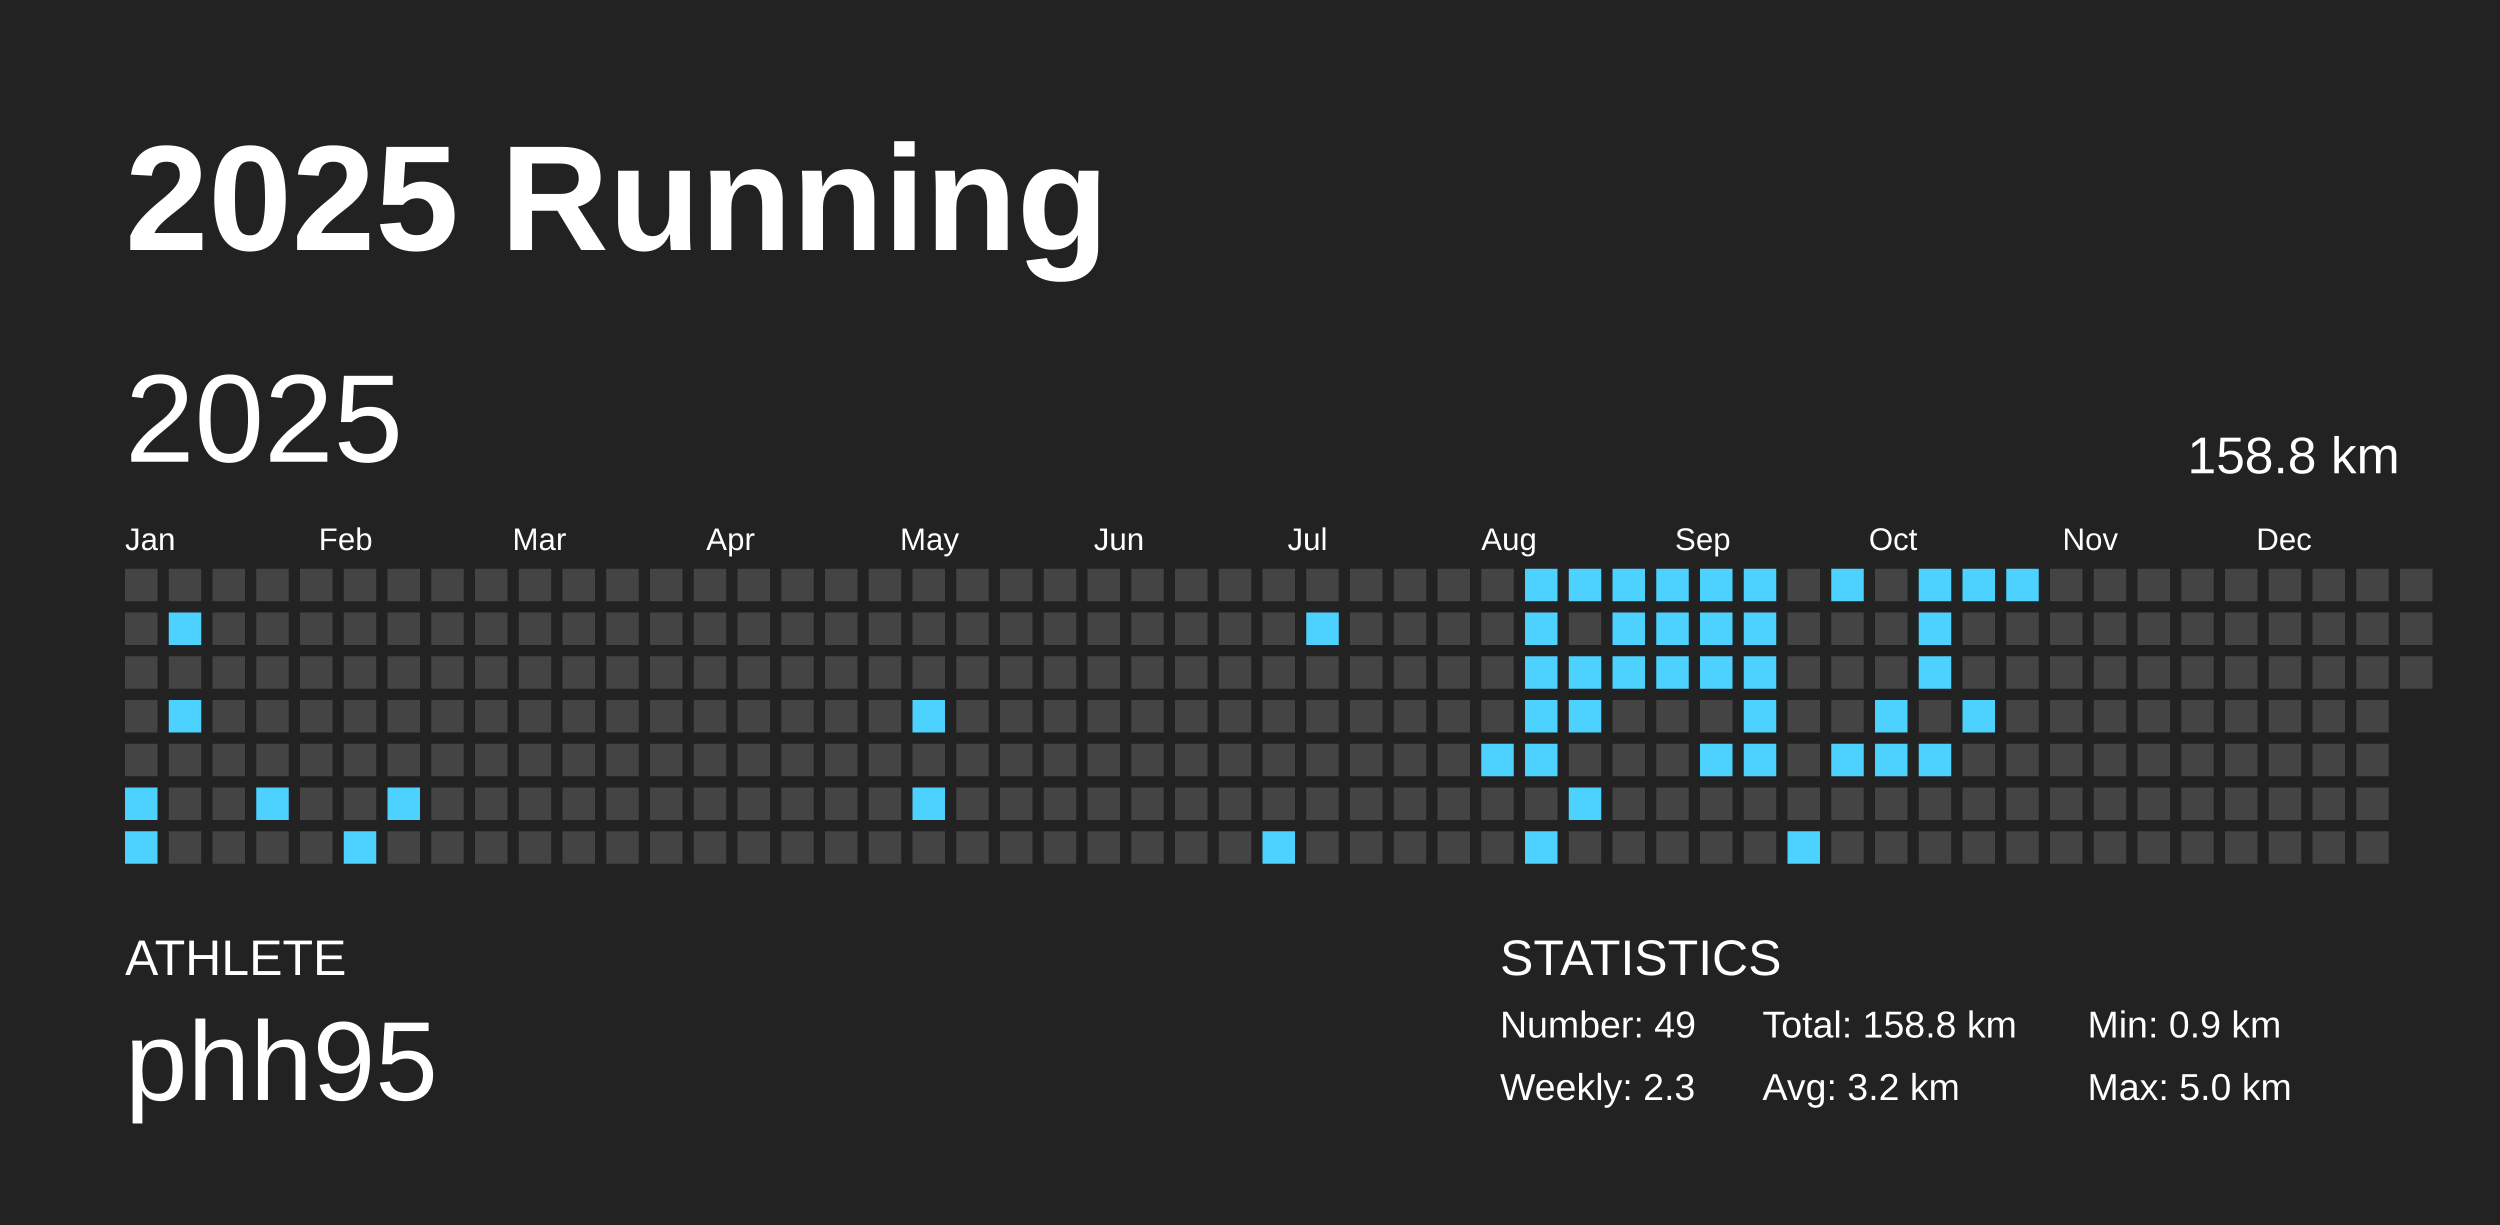
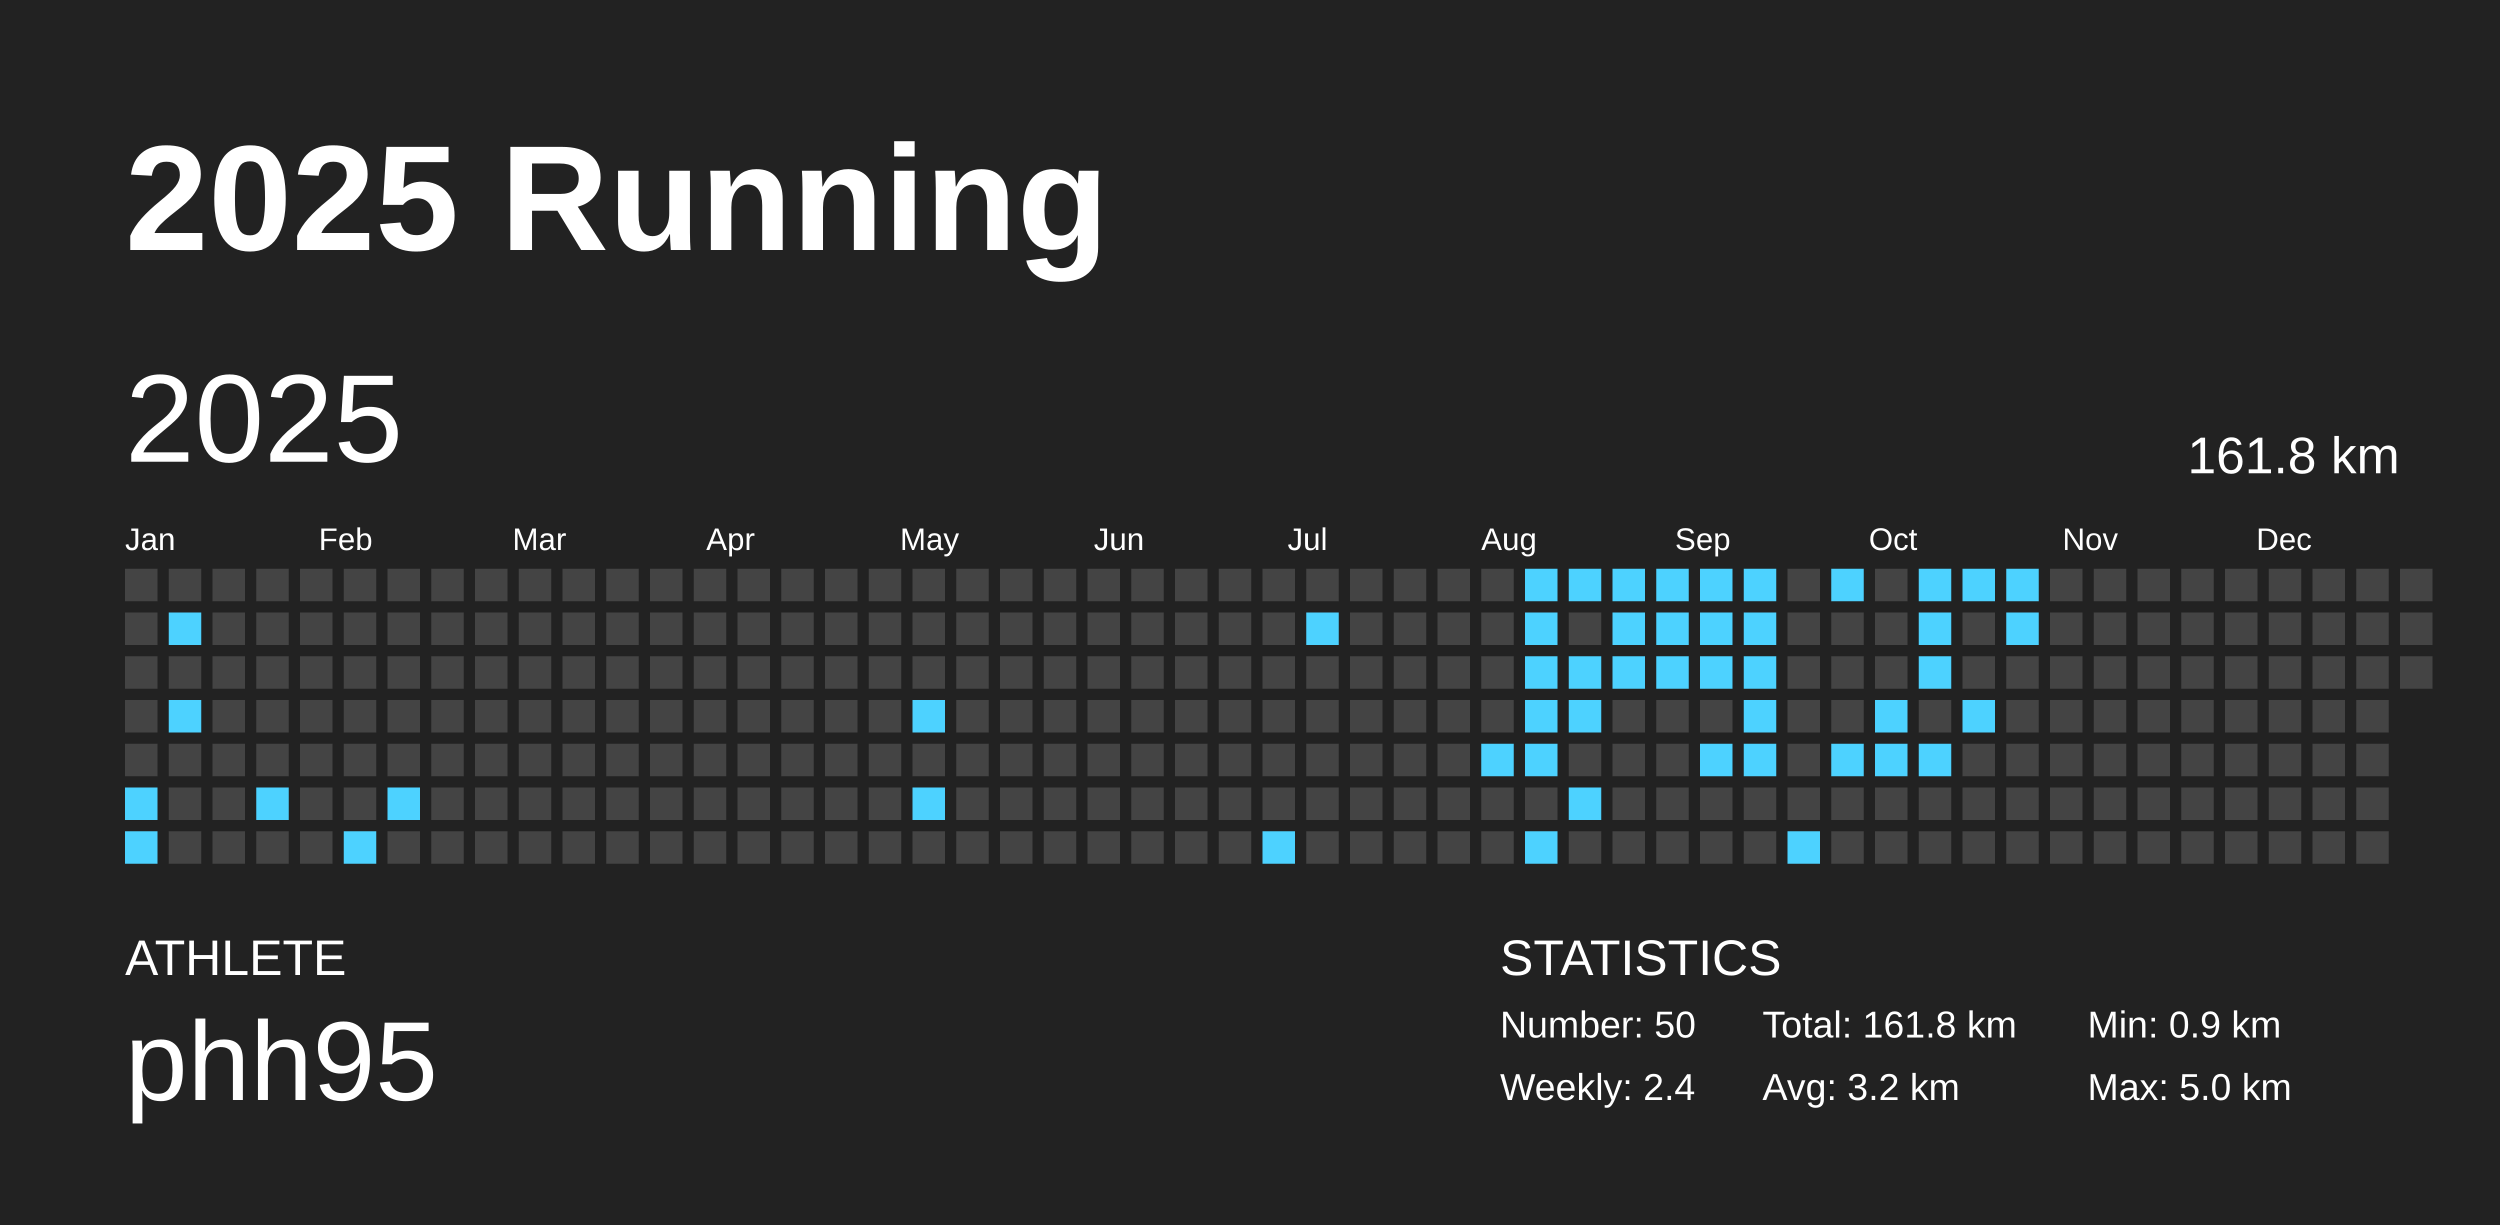
<svg xmlns="http://www.w3.org/2000/svg" baseProfile="full" height="98mm" version="1.1" viewBox="0,0,200,98" width="200mm">
  <defs />
  <rect fill="#222222" height="98" width="200" x="0" y="0" />
  <text fill="#FFFFFF" style="font-size:12px; font-family:Arial; font-weight:bold;" x="10" y="20">2025 Running</text>
  <text fill="#FFFFFF" style="font-size:4px; font-family:Arial" x="10" y="78">ATHLETE</text>
  <text fill="#FFFFFF" style="font-size:9px; font-family:Arial" x="10" y="88">phh95</text>
  <text fill="#FFFFFF" style="font-size:4px; font-family:Arial" x="120" y="78">STATISTICS</text>
-   <text fill="#FFFFFF" style="font-size:3px; font-family:Arial" x="120" y="83">Number: 49</text>
-   <text fill="#FFFFFF" style="font-size:3px; font-family:Arial" x="120" y="88">Weekly: 2.3</text>
-   <text fill="#FFFFFF" style="font-size:3px; font-family:Arial" x="141" y="83">Total: 158.8 km</text>
+   <text fill="#FFFFFF" style="font-size:3px; font-family:Arial" x="120" y="83">Number: 50</text>
+   <text fill="#FFFFFF" style="font-size:3px; font-family:Arial" x="120" y="88">Weekly: 2.4</text>
+   <text fill="#FFFFFF" style="font-size:3px; font-family:Arial" x="141" y="83">Total: 161.8 km</text>
  <text fill="#FFFFFF" style="font-size:3px; font-family:Arial" x="141" y="88">Avg: 3.2 km</text>
  <text fill="#FFFFFF" style="font-size:3px; font-family:Arial" x="167" y="83">Min: 0.9 km</text>
  <text fill="#FFFFFF" style="font-size:3px; font-family:Arial" x="167" y="88">Max: 5.0 km</text>
  <text dominant-baseline="hanging" fill="#FFFFFF" style="font-size:10.0px; font-family:Arial;" x="10" y="30">2025</text>
-   <text dominant-baseline="hanging" fill="#FFFFFF" style="font-size:4.125px; font-family:Arial;" x="175" y="35">158.8 km</text>
+   <text dominant-baseline="hanging" fill="#FFFFFF" style="font-size:4.125px; font-family:Arial;" x="175" y="35">161.8 km</text>
  <text fill="#FFFFFF" style="font-size:2.5px; font-family:Arial" x="10.0" y="44">Jan</text>
  <text fill="#FFFFFF" style="font-size:2.5px; font-family:Arial" x="25.5" y="44">Feb</text>
  <text fill="#FFFFFF" style="font-size:2.5px; font-family:Arial" x="41.0" y="44">Mar</text>
  <text fill="#FFFFFF" style="font-size:2.5px; font-family:Arial" x="56.5" y="44">Apr</text>
  <text fill="#FFFFFF" style="font-size:2.5px; font-family:Arial" x="72.0" y="44">May</text>
  <text fill="#FFFFFF" style="font-size:2.5px; font-family:Arial" x="87.5" y="44">Jun</text>
  <text fill="#FFFFFF" style="font-size:2.5px; font-family:Arial" x="103.0" y="44">Jul</text>
  <text fill="#FFFFFF" style="font-size:2.5px; font-family:Arial" x="118.5" y="44">Aug</text>
  <text fill="#FFFFFF" style="font-size:2.5px; font-family:Arial" x="134.0" y="44">Sep</text>
  <text fill="#FFFFFF" style="font-size:2.5px; font-family:Arial" x="149.5" y="44">Oct</text>
  <text fill="#FFFFFF" style="font-size:2.5px; font-family:Arial" x="165.0" y="44">Nov</text>
  <text fill="#FFFFFF" style="font-size:2.5px; font-family:Arial" x="180.5" y="44">Dec</text>
  <rect fill="#444444" height="2.6" width="2.6" x="10.0" y="45.5" />
  <rect fill="#444444" height="2.6" width="2.6" x="10.0" y="49.0" />
  <rect fill="#444444" height="2.6" width="2.6" x="10.0" y="52.5" />
  <rect fill="#444444" height="2.6" width="2.6" x="10.0" y="56.0" />
  <rect fill="#444444" height="2.6" width="2.6" x="10.0" y="59.5" />
  <rect fill="#4dd2ff" height="2.6" width="2.6" x="10.0" y="63.0" />
  <rect fill="#4dd2ff" height="2.6" width="2.6" x="10.0" y="66.5" />
  <rect fill="#444444" height="2.6" width="2.6" x="13.5" y="45.5" />
  <rect fill="#4dd2ff" height="2.6" width="2.6" x="13.5" y="49.0" />
  <rect fill="#444444" height="2.6" width="2.6" x="13.5" y="52.5" />
  <rect fill="#4dd2ff" height="2.6" width="2.6" x="13.5" y="56.0" />
  <rect fill="#444444" height="2.6" width="2.6" x="13.5" y="59.5" />
  <rect fill="#444444" height="2.6" width="2.6" x="13.5" y="63.0" />
  <rect fill="#444444" height="2.6" width="2.6" x="13.5" y="66.5" />
  <rect fill="#444444" height="2.6" width="2.6" x="17.0" y="45.5" />
  <rect fill="#444444" height="2.6" width="2.6" x="17.0" y="49.0" />
  <rect fill="#444444" height="2.6" width="2.6" x="17.0" y="52.5" />
  <rect fill="#444444" height="2.6" width="2.6" x="17.0" y="56.0" />
  <rect fill="#444444" height="2.6" width="2.6" x="17.0" y="59.5" />
  <rect fill="#444444" height="2.6" width="2.6" x="17.0" y="63.0" />
  <rect fill="#444444" height="2.6" width="2.6" x="17.0" y="66.5" />
  <rect fill="#444444" height="2.6" width="2.6" x="20.5" y="45.5" />
  <rect fill="#444444" height="2.6" width="2.6" x="20.5" y="49.0" />
  <rect fill="#444444" height="2.6" width="2.6" x="20.5" y="52.5" />
  <rect fill="#444444" height="2.6" width="2.6" x="20.5" y="56.0" />
  <rect fill="#444444" height="2.6" width="2.6" x="20.5" y="59.5" />
  <rect fill="#4dd2ff" height="2.6" width="2.6" x="20.5" y="63.0" />
  <rect fill="#444444" height="2.6" width="2.6" x="20.5" y="66.5" />
  <rect fill="#444444" height="2.6" width="2.6" x="24.0" y="45.5" />
  <rect fill="#444444" height="2.6" width="2.6" x="24.0" y="49.0" />
  <rect fill="#444444" height="2.6" width="2.6" x="24.0" y="52.5" />
  <rect fill="#444444" height="2.6" width="2.6" x="24.0" y="56.0" />
  <rect fill="#444444" height="2.6" width="2.6" x="24.0" y="59.5" />
  <rect fill="#444444" height="2.6" width="2.6" x="24.0" y="63.0" />
  <rect fill="#444444" height="2.6" width="2.6" x="24.0" y="66.5" />
  <rect fill="#444444" height="2.6" width="2.6" x="27.5" y="45.5" />
  <rect fill="#444444" height="2.6" width="2.6" x="27.5" y="49.0" />
  <rect fill="#444444" height="2.6" width="2.6" x="27.5" y="52.5" />
  <rect fill="#444444" height="2.6" width="2.6" x="27.5" y="56.0" />
  <rect fill="#444444" height="2.6" width="2.6" x="27.5" y="59.5" />
  <rect fill="#444444" height="2.6" width="2.6" x="27.5" y="63.0" />
  <rect fill="#4dd2ff" height="2.6" width="2.6" x="27.5" y="66.5" />
  <rect fill="#444444" height="2.6" width="2.6" x="31.0" y="45.5" />
  <rect fill="#444444" height="2.6" width="2.6" x="31.0" y="49.0" />
  <rect fill="#444444" height="2.6" width="2.6" x="31.0" y="52.5" />
  <rect fill="#444444" height="2.6" width="2.6" x="31.0" y="56.0" />
  <rect fill="#444444" height="2.6" width="2.6" x="31.0" y="59.5" />
  <rect fill="#4dd2ff" height="2.6" width="2.6" x="31.0" y="63.0" />
  <rect fill="#444444" height="2.6" width="2.6" x="31.0" y="66.5" />
  <rect fill="#444444" height="2.6" width="2.6" x="34.5" y="45.5" />
  <rect fill="#444444" height="2.6" width="2.6" x="34.5" y="49.0" />
  <rect fill="#444444" height="2.6" width="2.6" x="34.5" y="52.5" />
  <rect fill="#444444" height="2.6" width="2.6" x="34.5" y="56.0" />
  <rect fill="#444444" height="2.6" width="2.6" x="34.5" y="59.5" />
  <rect fill="#444444" height="2.6" width="2.6" x="34.5" y="63.0" />
  <rect fill="#444444" height="2.6" width="2.6" x="34.5" y="66.5" />
  <rect fill="#444444" height="2.6" width="2.6" x="38.0" y="45.5" />
  <rect fill="#444444" height="2.6" width="2.6" x="38.0" y="49.0" />
  <rect fill="#444444" height="2.6" width="2.6" x="38.0" y="52.5" />
  <rect fill="#444444" height="2.6" width="2.6" x="38.0" y="56.0" />
  <rect fill="#444444" height="2.6" width="2.6" x="38.0" y="59.5" />
  <rect fill="#444444" height="2.6" width="2.6" x="38.0" y="63.0" />
  <rect fill="#444444" height="2.6" width="2.6" x="38.0" y="66.5" />
  <rect fill="#444444" height="2.6" width="2.6" x="41.5" y="45.5" />
  <rect fill="#444444" height="2.6" width="2.6" x="41.5" y="49.0" />
  <rect fill="#444444" height="2.6" width="2.6" x="41.5" y="52.5" />
  <rect fill="#444444" height="2.6" width="2.6" x="41.5" y="56.0" />
  <rect fill="#444444" height="2.6" width="2.6" x="41.5" y="59.5" />
  <rect fill="#444444" height="2.6" width="2.6" x="41.5" y="63.0" />
  <rect fill="#444444" height="2.6" width="2.6" x="41.5" y="66.5" />
  <rect fill="#444444" height="2.6" width="2.6" x="45.0" y="45.5" />
  <rect fill="#444444" height="2.6" width="2.6" x="45.0" y="49.0" />
  <rect fill="#444444" height="2.6" width="2.6" x="45.0" y="52.5" />
  <rect fill="#444444" height="2.6" width="2.6" x="45.0" y="56.0" />
  <rect fill="#444444" height="2.6" width="2.6" x="45.0" y="59.5" />
  <rect fill="#444444" height="2.6" width="2.6" x="45.0" y="63.0" />
  <rect fill="#444444" height="2.6" width="2.6" x="45.0" y="66.5" />
  <rect fill="#444444" height="2.6" width="2.6" x="48.5" y="45.5" />
  <rect fill="#444444" height="2.6" width="2.6" x="48.5" y="49.0" />
  <rect fill="#444444" height="2.6" width="2.6" x="48.5" y="52.5" />
  <rect fill="#444444" height="2.6" width="2.6" x="48.5" y="56.0" />
  <rect fill="#444444" height="2.6" width="2.6" x="48.5" y="59.5" />
  <rect fill="#444444" height="2.6" width="2.6" x="48.5" y="63.0" />
  <rect fill="#444444" height="2.6" width="2.6" x="48.5" y="66.5" />
  <rect fill="#444444" height="2.6" width="2.6" x="52.0" y="45.5" />
  <rect fill="#444444" height="2.6" width="2.6" x="52.0" y="49.0" />
  <rect fill="#444444" height="2.6" width="2.6" x="52.0" y="52.5" />
  <rect fill="#444444" height="2.6" width="2.6" x="52.0" y="56.0" />
  <rect fill="#444444" height="2.6" width="2.6" x="52.0" y="59.5" />
  <rect fill="#444444" height="2.6" width="2.6" x="52.0" y="63.0" />
  <rect fill="#444444" height="2.6" width="2.6" x="52.0" y="66.5" />
  <rect fill="#444444" height="2.6" width="2.6" x="55.5" y="45.5" />
  <rect fill="#444444" height="2.6" width="2.6" x="55.5" y="49.0" />
  <rect fill="#444444" height="2.6" width="2.6" x="55.5" y="52.5" />
  <rect fill="#444444" height="2.6" width="2.6" x="55.5" y="56.0" />
  <rect fill="#444444" height="2.6" width="2.6" x="55.5" y="59.5" />
  <rect fill="#444444" height="2.6" width="2.6" x="55.5" y="63.0" />
  <rect fill="#444444" height="2.6" width="2.6" x="55.5" y="66.5" />
  <rect fill="#444444" height="2.6" width="2.6" x="59.0" y="45.5" />
  <rect fill="#444444" height="2.6" width="2.6" x="59.0" y="49.0" />
  <rect fill="#444444" height="2.6" width="2.6" x="59.0" y="52.5" />
  <rect fill="#444444" height="2.6" width="2.6" x="59.0" y="56.0" />
  <rect fill="#444444" height="2.6" width="2.6" x="59.0" y="59.5" />
  <rect fill="#444444" height="2.6" width="2.6" x="59.0" y="63.0" />
  <rect fill="#444444" height="2.6" width="2.6" x="59.0" y="66.5" />
  <rect fill="#444444" height="2.6" width="2.6" x="62.5" y="45.5" />
  <rect fill="#444444" height="2.6" width="2.6" x="62.5" y="49.0" />
  <rect fill="#444444" height="2.6" width="2.6" x="62.5" y="52.5" />
  <rect fill="#444444" height="2.6" width="2.6" x="62.5" y="56.0" />
  <rect fill="#444444" height="2.6" width="2.6" x="62.5" y="59.5" />
  <rect fill="#444444" height="2.6" width="2.6" x="62.5" y="63.0" />
  <rect fill="#444444" height="2.6" width="2.6" x="62.5" y="66.5" />
  <rect fill="#444444" height="2.6" width="2.6" x="66.0" y="45.5" />
  <rect fill="#444444" height="2.6" width="2.6" x="66.0" y="49.0" />
  <rect fill="#444444" height="2.6" width="2.6" x="66.0" y="52.5" />
  <rect fill="#444444" height="2.6" width="2.6" x="66.0" y="56.0" />
  <rect fill="#444444" height="2.6" width="2.6" x="66.0" y="59.5" />
  <rect fill="#444444" height="2.6" width="2.6" x="66.0" y="63.0" />
  <rect fill="#444444" height="2.6" width="2.6" x="66.0" y="66.5" />
  <rect fill="#444444" height="2.6" width="2.6" x="69.5" y="45.5" />
  <rect fill="#444444" height="2.6" width="2.6" x="69.5" y="49.0" />
  <rect fill="#444444" height="2.6" width="2.6" x="69.5" y="52.5" />
  <rect fill="#444444" height="2.6" width="2.6" x="69.5" y="56.0" />
  <rect fill="#444444" height="2.6" width="2.6" x="69.5" y="59.5" />
  <rect fill="#444444" height="2.6" width="2.6" x="69.5" y="63.0" />
  <rect fill="#444444" height="2.6" width="2.6" x="69.5" y="66.5" />
  <rect fill="#444444" height="2.6" width="2.6" x="73.0" y="45.5" />
  <rect fill="#444444" height="2.6" width="2.6" x="73.0" y="49.0" />
  <rect fill="#444444" height="2.6" width="2.6" x="73.0" y="52.5" />
  <rect fill="#4dd2ff" height="2.6" width="2.6" x="73.0" y="56.0" />
  <rect fill="#444444" height="2.6" width="2.6" x="73.0" y="59.5" />
  <rect fill="#4dd2ff" height="2.6" width="2.6" x="73.0" y="63.0" />
  <rect fill="#444444" height="2.6" width="2.6" x="73.0" y="66.5" />
  <rect fill="#444444" height="2.6" width="2.6" x="76.5" y="45.5" />
  <rect fill="#444444" height="2.6" width="2.6" x="76.5" y="49.0" />
  <rect fill="#444444" height="2.6" width="2.6" x="76.5" y="52.5" />
  <rect fill="#444444" height="2.6" width="2.6" x="76.5" y="56.0" />
  <rect fill="#444444" height="2.6" width="2.6" x="76.5" y="59.5" />
  <rect fill="#444444" height="2.6" width="2.6" x="76.5" y="63.0" />
  <rect fill="#444444" height="2.6" width="2.6" x="76.5" y="66.5" />
  <rect fill="#444444" height="2.6" width="2.6" x="80.0" y="45.5" />
  <rect fill="#444444" height="2.6" width="2.6" x="80.0" y="49.0" />
  <rect fill="#444444" height="2.6" width="2.6" x="80.0" y="52.5" />
  <rect fill="#444444" height="2.6" width="2.6" x="80.0" y="56.0" />
  <rect fill="#444444" height="2.6" width="2.6" x="80.0" y="59.5" />
  <rect fill="#444444" height="2.6" width="2.6" x="80.0" y="63.0" />
  <rect fill="#444444" height="2.6" width="2.6" x="80.0" y="66.5" />
  <rect fill="#444444" height="2.6" width="2.6" x="83.5" y="45.5" />
  <rect fill="#444444" height="2.6" width="2.6" x="83.5" y="49.0" />
  <rect fill="#444444" height="2.6" width="2.6" x="83.5" y="52.5" />
  <rect fill="#444444" height="2.6" width="2.6" x="83.5" y="56.0" />
  <rect fill="#444444" height="2.6" width="2.6" x="83.5" y="59.5" />
  <rect fill="#444444" height="2.6" width="2.6" x="83.5" y="63.0" />
  <rect fill="#444444" height="2.6" width="2.6" x="83.5" y="66.5" />
  <rect fill="#444444" height="2.6" width="2.6" x="87.0" y="45.5" />
  <rect fill="#444444" height="2.6" width="2.6" x="87.0" y="49.0" />
  <rect fill="#444444" height="2.6" width="2.6" x="87.0" y="52.5" />
  <rect fill="#444444" height="2.6" width="2.6" x="87.0" y="56.0" />
  <rect fill="#444444" height="2.6" width="2.6" x="87.0" y="59.5" />
  <rect fill="#444444" height="2.6" width="2.6" x="87.0" y="63.0" />
  <rect fill="#444444" height="2.6" width="2.6" x="87.0" y="66.5" />
  <rect fill="#444444" height="2.6" width="2.6" x="90.5" y="45.5" />
  <rect fill="#444444" height="2.6" width="2.6" x="90.5" y="49.0" />
  <rect fill="#444444" height="2.6" width="2.6" x="90.5" y="52.5" />
  <rect fill="#444444" height="2.6" width="2.6" x="90.5" y="56.0" />
  <rect fill="#444444" height="2.6" width="2.6" x="90.5" y="59.5" />
  <rect fill="#444444" height="2.6" width="2.6" x="90.5" y="63.0" />
  <rect fill="#444444" height="2.6" width="2.6" x="90.5" y="66.5" />
  <rect fill="#444444" height="2.6" width="2.6" x="94.0" y="45.5" />
  <rect fill="#444444" height="2.6" width="2.6" x="94.0" y="49.0" />
  <rect fill="#444444" height="2.6" width="2.6" x="94.0" y="52.5" />
  <rect fill="#444444" height="2.6" width="2.6" x="94.0" y="56.0" />
  <rect fill="#444444" height="2.6" width="2.6" x="94.0" y="59.5" />
  <rect fill="#444444" height="2.6" width="2.6" x="94.0" y="63.0" />
  <rect fill="#444444" height="2.6" width="2.6" x="94.0" y="66.5" />
  <rect fill="#444444" height="2.6" width="2.6" x="97.5" y="45.5" />
  <rect fill="#444444" height="2.6" width="2.6" x="97.5" y="49.0" />
  <rect fill="#444444" height="2.6" width="2.6" x="97.5" y="52.5" />
  <rect fill="#444444" height="2.6" width="2.6" x="97.5" y="56.0" />
  <rect fill="#444444" height="2.6" width="2.6" x="97.5" y="59.5" />
  <rect fill="#444444" height="2.6" width="2.6" x="97.5" y="63.0" />
  <rect fill="#444444" height="2.6" width="2.6" x="97.5" y="66.5" />
  <rect fill="#444444" height="2.6" width="2.6" x="101.0" y="45.5" />
  <rect fill="#444444" height="2.6" width="2.6" x="101.0" y="49.0" />
  <rect fill="#444444" height="2.6" width="2.6" x="101.0" y="52.5" />
  <rect fill="#444444" height="2.6" width="2.6" x="101.0" y="56.0" />
  <rect fill="#444444" height="2.6" width="2.6" x="101.0" y="59.5" />
  <rect fill="#444444" height="2.6" width="2.6" x="101.0" y="63.0" />
  <rect fill="#4dd2ff" height="2.6" width="2.6" x="101.0" y="66.5" />
  <rect fill="#444444" height="2.6" width="2.6" x="104.5" y="45.5" />
  <rect fill="#4dd2ff" height="2.6" width="2.6" x="104.5" y="49.0" />
  <rect fill="#444444" height="2.6" width="2.6" x="104.5" y="52.5" />
  <rect fill="#444444" height="2.6" width="2.6" x="104.5" y="56.0" />
  <rect fill="#444444" height="2.6" width="2.6" x="104.5" y="59.5" />
  <rect fill="#444444" height="2.6" width="2.6" x="104.5" y="63.0" />
  <rect fill="#444444" height="2.6" width="2.6" x="104.5" y="66.5" />
  <rect fill="#444444" height="2.6" width="2.6" x="108.0" y="45.5" />
  <rect fill="#444444" height="2.6" width="2.6" x="108.0" y="49.0" />
  <rect fill="#444444" height="2.6" width="2.6" x="108.0" y="52.5" />
  <rect fill="#444444" height="2.6" width="2.6" x="108.0" y="56.0" />
  <rect fill="#444444" height="2.6" width="2.6" x="108.0" y="59.5" />
  <rect fill="#444444" height="2.6" width="2.6" x="108.0" y="63.0" />
  <rect fill="#444444" height="2.6" width="2.6" x="108.0" y="66.5" />
  <rect fill="#444444" height="2.6" width="2.6" x="111.5" y="45.5" />
  <rect fill="#444444" height="2.6" width="2.6" x="111.5" y="49.0" />
  <rect fill="#444444" height="2.6" width="2.6" x="111.5" y="52.5" />
  <rect fill="#444444" height="2.6" width="2.6" x="111.5" y="56.0" />
  <rect fill="#444444" height="2.6" width="2.6" x="111.5" y="59.5" />
  <rect fill="#444444" height="2.6" width="2.6" x="111.5" y="63.0" />
  <rect fill="#444444" height="2.6" width="2.6" x="111.5" y="66.5" />
  <rect fill="#444444" height="2.6" width="2.6" x="115.0" y="45.5" />
  <rect fill="#444444" height="2.6" width="2.6" x="115.0" y="49.0" />
  <rect fill="#444444" height="2.6" width="2.6" x="115.0" y="52.5" />
  <rect fill="#444444" height="2.6" width="2.6" x="115.0" y="56.0" />
  <rect fill="#444444" height="2.6" width="2.6" x="115.0" y="59.5" />
  <rect fill="#444444" height="2.6" width="2.6" x="115.0" y="63.0" />
  <rect fill="#444444" height="2.6" width="2.6" x="115.0" y="66.5" />
  <rect fill="#444444" height="2.6" width="2.6" x="118.5" y="45.5" />
  <rect fill="#444444" height="2.6" width="2.6" x="118.5" y="49.0" />
  <rect fill="#444444" height="2.6" width="2.6" x="118.5" y="52.5" />
  <rect fill="#444444" height="2.6" width="2.6" x="118.5" y="56.0" />
  <rect fill="#4dd2ff" height="2.6" width="2.6" x="118.5" y="59.5" />
  <rect fill="#444444" height="2.6" width="2.6" x="118.5" y="63.0" />
  <rect fill="#444444" height="2.6" width="2.6" x="118.5" y="66.5" />
  <rect fill="#4dd2ff" height="2.6" width="2.6" x="122.0" y="45.5" />
  <rect fill="#4dd2ff" height="2.6" width="2.6" x="122.0" y="49.0" />
  <rect fill="#4dd2ff" height="2.6" width="2.6" x="122.0" y="52.5" />
  <rect fill="#4dd2ff" height="2.6" width="2.6" x="122.0" y="56.0" />
  <rect fill="#4dd2ff" height="2.6" width="2.6" x="122.0" y="59.5" />
  <rect fill="#444444" height="2.6" width="2.6" x="122.0" y="63.0" />
  <rect fill="#4dd2ff" height="2.6" width="2.6" x="122.0" y="66.5" />
  <rect fill="#4dd2ff" height="2.6" width="2.6" x="125.5" y="45.5" />
  <rect fill="#444444" height="2.6" width="2.6" x="125.5" y="49.0" />
  <rect fill="#4dd2ff" height="2.6" width="2.6" x="125.5" y="52.5" />
  <rect fill="#4dd2ff" height="2.6" width="2.6" x="125.5" y="56.0" />
  <rect fill="#444444" height="2.6" width="2.6" x="125.5" y="59.5" />
  <rect fill="#4dd2ff" height="2.6" width="2.6" x="125.5" y="63.0" />
  <rect fill="#444444" height="2.6" width="2.6" x="125.5" y="66.5" />
  <rect fill="#4dd2ff" height="2.6" width="2.6" x="129.0" y="45.5" />
  <rect fill="#4dd2ff" height="2.6" width="2.6" x="129.0" y="49.0" />
  <rect fill="#4dd2ff" height="2.6" width="2.6" x="129.0" y="52.5" />
  <rect fill="#444444" height="2.6" width="2.6" x="129.0" y="56.0" />
  <rect fill="#444444" height="2.6" width="2.6" x="129.0" y="59.5" />
  <rect fill="#444444" height="2.6" width="2.6" x="129.0" y="63.0" />
  <rect fill="#444444" height="2.6" width="2.6" x="129.0" y="66.5" />
  <rect fill="#4dd2ff" height="2.6" width="2.6" x="132.5" y="45.5" />
  <rect fill="#4dd2ff" height="2.6" width="2.6" x="132.5" y="49.0" />
  <rect fill="#4dd2ff" height="2.6" width="2.6" x="132.5" y="52.5" />
  <rect fill="#444444" height="2.6" width="2.6" x="132.5" y="56.0" />
  <rect fill="#444444" height="2.6" width="2.6" x="132.5" y="59.5" />
  <rect fill="#444444" height="2.6" width="2.6" x="132.5" y="63.0" />
  <rect fill="#444444" height="2.6" width="2.6" x="132.5" y="66.5" />
  <rect fill="#4dd2ff" height="2.6" width="2.6" x="136.0" y="45.5" />
  <rect fill="#4dd2ff" height="2.6" width="2.6" x="136.0" y="49.0" />
  <rect fill="#4dd2ff" height="2.6" width="2.6" x="136.0" y="52.5" />
  <rect fill="#444444" height="2.6" width="2.6" x="136.0" y="56.0" />
  <rect fill="#4dd2ff" height="2.6" width="2.6" x="136.0" y="59.5" />
  <rect fill="#444444" height="2.6" width="2.6" x="136.0" y="63.0" />
  <rect fill="#444444" height="2.6" width="2.6" x="136.0" y="66.5" />
  <rect fill="#4dd2ff" height="2.6" width="2.6" x="139.5" y="45.5" />
  <rect fill="#4dd2ff" height="2.6" width="2.6" x="139.5" y="49.0" />
  <rect fill="#4dd2ff" height="2.6" width="2.6" x="139.5" y="52.5" />
  <rect fill="#4dd2ff" height="2.6" width="2.6" x="139.5" y="56.0" />
  <rect fill="#4dd2ff" height="2.6" width="2.6" x="139.5" y="59.5" />
  <rect fill="#444444" height="2.6" width="2.6" x="139.5" y="63.0" />
  <rect fill="#444444" height="2.6" width="2.6" x="139.5" y="66.5" />
  <rect fill="#444444" height="2.6" width="2.6" x="143.0" y="45.5" />
  <rect fill="#444444" height="2.6" width="2.6" x="143.0" y="49.0" />
  <rect fill="#444444" height="2.6" width="2.6" x="143.0" y="52.5" />
  <rect fill="#444444" height="2.6" width="2.6" x="143.0" y="56.0" />
  <rect fill="#444444" height="2.6" width="2.6" x="143.0" y="59.5" />
  <rect fill="#444444" height="2.6" width="2.6" x="143.0" y="63.0" />
  <rect fill="#4dd2ff" height="2.6" width="2.6" x="143.0" y="66.5" />
  <rect fill="#4dd2ff" height="2.6" width="2.6" x="146.5" y="45.5" />
  <rect fill="#444444" height="2.6" width="2.6" x="146.5" y="49.0" />
  <rect fill="#444444" height="2.6" width="2.6" x="146.5" y="52.5" />
  <rect fill="#444444" height="2.6" width="2.6" x="146.5" y="56.0" />
  <rect fill="#4dd2ff" height="2.6" width="2.6" x="146.5" y="59.5" />
  <rect fill="#444444" height="2.6" width="2.6" x="146.5" y="63.0" />
  <rect fill="#444444" height="2.6" width="2.6" x="146.5" y="66.5" />
  <rect fill="#444444" height="2.6" width="2.6" x="150.0" y="45.5" />
  <rect fill="#444444" height="2.6" width="2.6" x="150.0" y="49.0" />
  <rect fill="#444444" height="2.6" width="2.6" x="150.0" y="52.5" />
  <rect fill="#4dd2ff" height="2.6" width="2.6" x="150.0" y="56.0" />
  <rect fill="#4dd2ff" height="2.6" width="2.6" x="150.0" y="59.5" />
  <rect fill="#444444" height="2.6" width="2.6" x="150.0" y="63.0" />
  <rect fill="#444444" height="2.6" width="2.6" x="150.0" y="66.5" />
  <rect fill="#4dd2ff" height="2.6" width="2.6" x="153.5" y="45.5" />
  <rect fill="#4dd2ff" height="2.6" width="2.6" x="153.5" y="49.0" />
  <rect fill="#4dd2ff" height="2.6" width="2.6" x="153.5" y="52.5" />
  <rect fill="#444444" height="2.6" width="2.6" x="153.5" y="56.0" />
  <rect fill="#4dd2ff" height="2.6" width="2.6" x="153.5" y="59.5" />
  <rect fill="#444444" height="2.6" width="2.6" x="153.5" y="63.0" />
  <rect fill="#444444" height="2.6" width="2.6" x="153.5" y="66.5" />
  <rect fill="#4dd2ff" height="2.6" width="2.6" x="157.0" y="45.5" />
  <rect fill="#444444" height="2.6" width="2.6" x="157.0" y="49.0" />
  <rect fill="#444444" height="2.6" width="2.6" x="157.0" y="52.5" />
  <rect fill="#4dd2ff" height="2.6" width="2.6" x="157.0" y="56.0" />
  <rect fill="#444444" height="2.6" width="2.6" x="157.0" y="59.5" />
  <rect fill="#444444" height="2.6" width="2.6" x="157.0" y="63.0" />
  <rect fill="#444444" height="2.6" width="2.6" x="157.0" y="66.5" />
  <rect fill="#4dd2ff" height="2.6" width="2.6" x="160.5" y="45.5" />
-   <rect fill="#444444" height="2.6" width="2.6" x="160.5" y="49.0" />
+   <rect fill="#4dd2ff" height="2.6" width="2.6" x="160.5" y="49.0" />
  <rect fill="#444444" height="2.6" width="2.6" x="160.5" y="52.5" />
  <rect fill="#444444" height="2.6" width="2.6" x="160.5" y="56.0" />
  <rect fill="#444444" height="2.6" width="2.6" x="160.5" y="59.5" />
  <rect fill="#444444" height="2.6" width="2.6" x="160.5" y="63.0" />
  <rect fill="#444444" height="2.6" width="2.6" x="160.5" y="66.5" />
  <rect fill="#444444" height="2.6" width="2.6" x="164.0" y="45.5" />
  <rect fill="#444444" height="2.6" width="2.6" x="164.0" y="49.0" />
  <rect fill="#444444" height="2.6" width="2.6" x="164.0" y="52.5" />
  <rect fill="#444444" height="2.6" width="2.6" x="164.0" y="56.0" />
  <rect fill="#444444" height="2.6" width="2.6" x="164.0" y="59.5" />
  <rect fill="#444444" height="2.6" width="2.6" x="164.0" y="63.0" />
  <rect fill="#444444" height="2.6" width="2.6" x="164.0" y="66.5" />
  <rect fill="#444444" height="2.6" width="2.6" x="167.5" y="45.5" />
  <rect fill="#444444" height="2.6" width="2.6" x="167.5" y="49.0" />
  <rect fill="#444444" height="2.6" width="2.6" x="167.5" y="52.5" />
  <rect fill="#444444" height="2.6" width="2.6" x="167.5" y="56.0" />
  <rect fill="#444444" height="2.6" width="2.6" x="167.5" y="59.5" />
  <rect fill="#444444" height="2.6" width="2.6" x="167.5" y="63.0" />
  <rect fill="#444444" height="2.6" width="2.6" x="167.5" y="66.5" />
  <rect fill="#444444" height="2.6" width="2.6" x="171.0" y="45.5" />
  <rect fill="#444444" height="2.6" width="2.6" x="171.0" y="49.0" />
  <rect fill="#444444" height="2.6" width="2.6" x="171.0" y="52.5" />
  <rect fill="#444444" height="2.6" width="2.6" x="171.0" y="56.0" />
  <rect fill="#444444" height="2.6" width="2.6" x="171.0" y="59.5" />
  <rect fill="#444444" height="2.6" width="2.6" x="171.0" y="63.0" />
  <rect fill="#444444" height="2.6" width="2.6" x="171.0" y="66.5" />
  <rect fill="#444444" height="2.6" width="2.6" x="174.5" y="45.5" />
  <rect fill="#444444" height="2.6" width="2.6" x="174.5" y="49.0" />
  <rect fill="#444444" height="2.6" width="2.6" x="174.5" y="52.5" />
  <rect fill="#444444" height="2.6" width="2.6" x="174.5" y="56.0" />
  <rect fill="#444444" height="2.6" width="2.6" x="174.5" y="59.5" />
  <rect fill="#444444" height="2.6" width="2.6" x="174.5" y="63.0" />
  <rect fill="#444444" height="2.6" width="2.6" x="174.5" y="66.5" />
  <rect fill="#444444" height="2.6" width="2.6" x="178.0" y="45.5" />
  <rect fill="#444444" height="2.6" width="2.6" x="178.0" y="49.0" />
  <rect fill="#444444" height="2.6" width="2.6" x="178.0" y="52.5" />
  <rect fill="#444444" height="2.6" width="2.6" x="178.0" y="56.0" />
  <rect fill="#444444" height="2.6" width="2.6" x="178.0" y="59.5" />
  <rect fill="#444444" height="2.6" width="2.6" x="178.0" y="63.0" />
  <rect fill="#444444" height="2.6" width="2.6" x="178.0" y="66.5" />
  <rect fill="#444444" height="2.6" width="2.6" x="181.5" y="45.5" />
  <rect fill="#444444" height="2.6" width="2.6" x="181.5" y="49.0" />
  <rect fill="#444444" height="2.6" width="2.6" x="181.5" y="52.5" />
  <rect fill="#444444" height="2.6" width="2.6" x="181.5" y="56.0" />
  <rect fill="#444444" height="2.6" width="2.6" x="181.5" y="59.5" />
  <rect fill="#444444" height="2.6" width="2.6" x="181.5" y="63.0" />
  <rect fill="#444444" height="2.6" width="2.6" x="181.5" y="66.5" />
  <rect fill="#444444" height="2.6" width="2.6" x="185.0" y="45.5" />
  <rect fill="#444444" height="2.6" width="2.6" x="185.0" y="49.0" />
  <rect fill="#444444" height="2.6" width="2.6" x="185.0" y="52.5" />
  <rect fill="#444444" height="2.6" width="2.6" x="185.0" y="56.0" />
  <rect fill="#444444" height="2.6" width="2.6" x="185.0" y="59.5" />
  <rect fill="#444444" height="2.6" width="2.6" x="185.0" y="63.0" />
  <rect fill="#444444" height="2.6" width="2.6" x="185.0" y="66.5" />
  <rect fill="#444444" height="2.6" width="2.6" x="188.5" y="45.5" />
  <rect fill="#444444" height="2.6" width="2.6" x="188.5" y="49.0" />
  <rect fill="#444444" height="2.6" width="2.6" x="188.5" y="52.5" />
  <rect fill="#444444" height="2.6" width="2.6" x="188.5" y="56.0" />
  <rect fill="#444444" height="2.6" width="2.6" x="188.5" y="59.5" />
  <rect fill="#444444" height="2.6" width="2.6" x="188.5" y="63.0" />
  <rect fill="#444444" height="2.6" width="2.6" x="188.5" y="66.5" />
  <rect fill="#444444" height="2.6" width="2.6" x="192.0" y="45.5" />
  <rect fill="#444444" height="2.6" width="2.6" x="192.0" y="49.0" />
  <rect fill="#444444" height="2.6" width="2.6" x="192.0" y="52.5" />
</svg>
